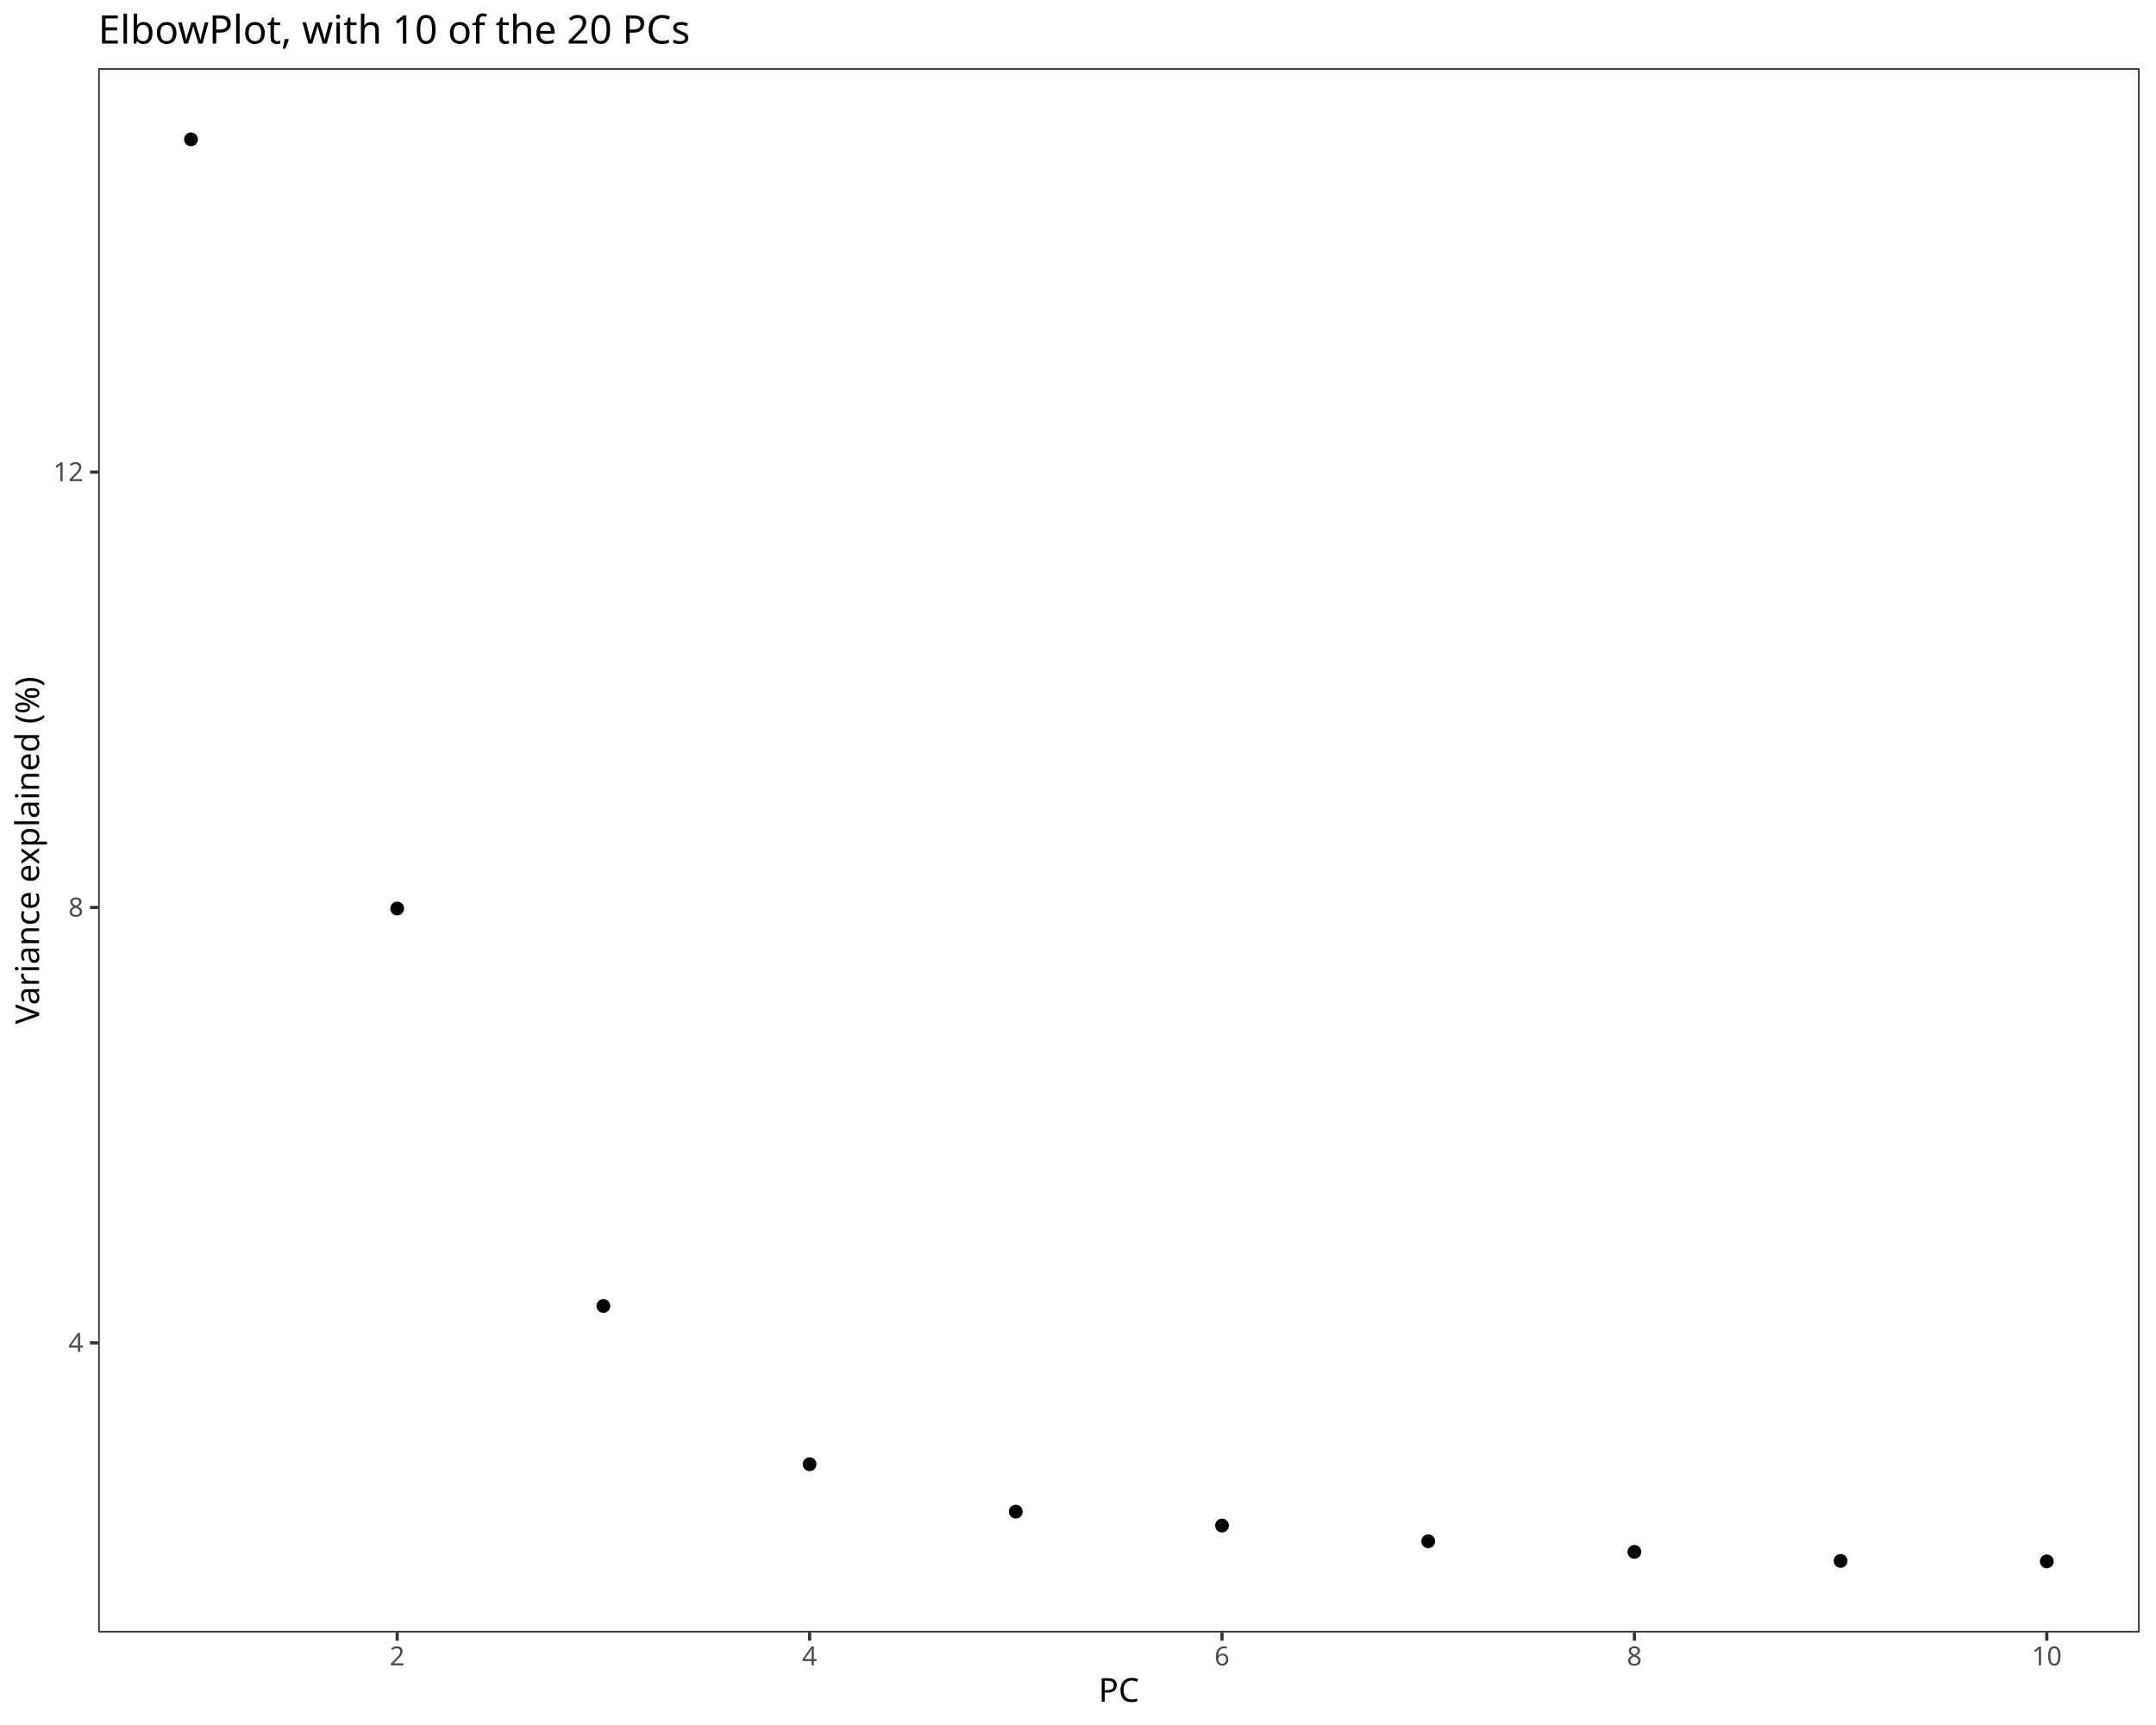
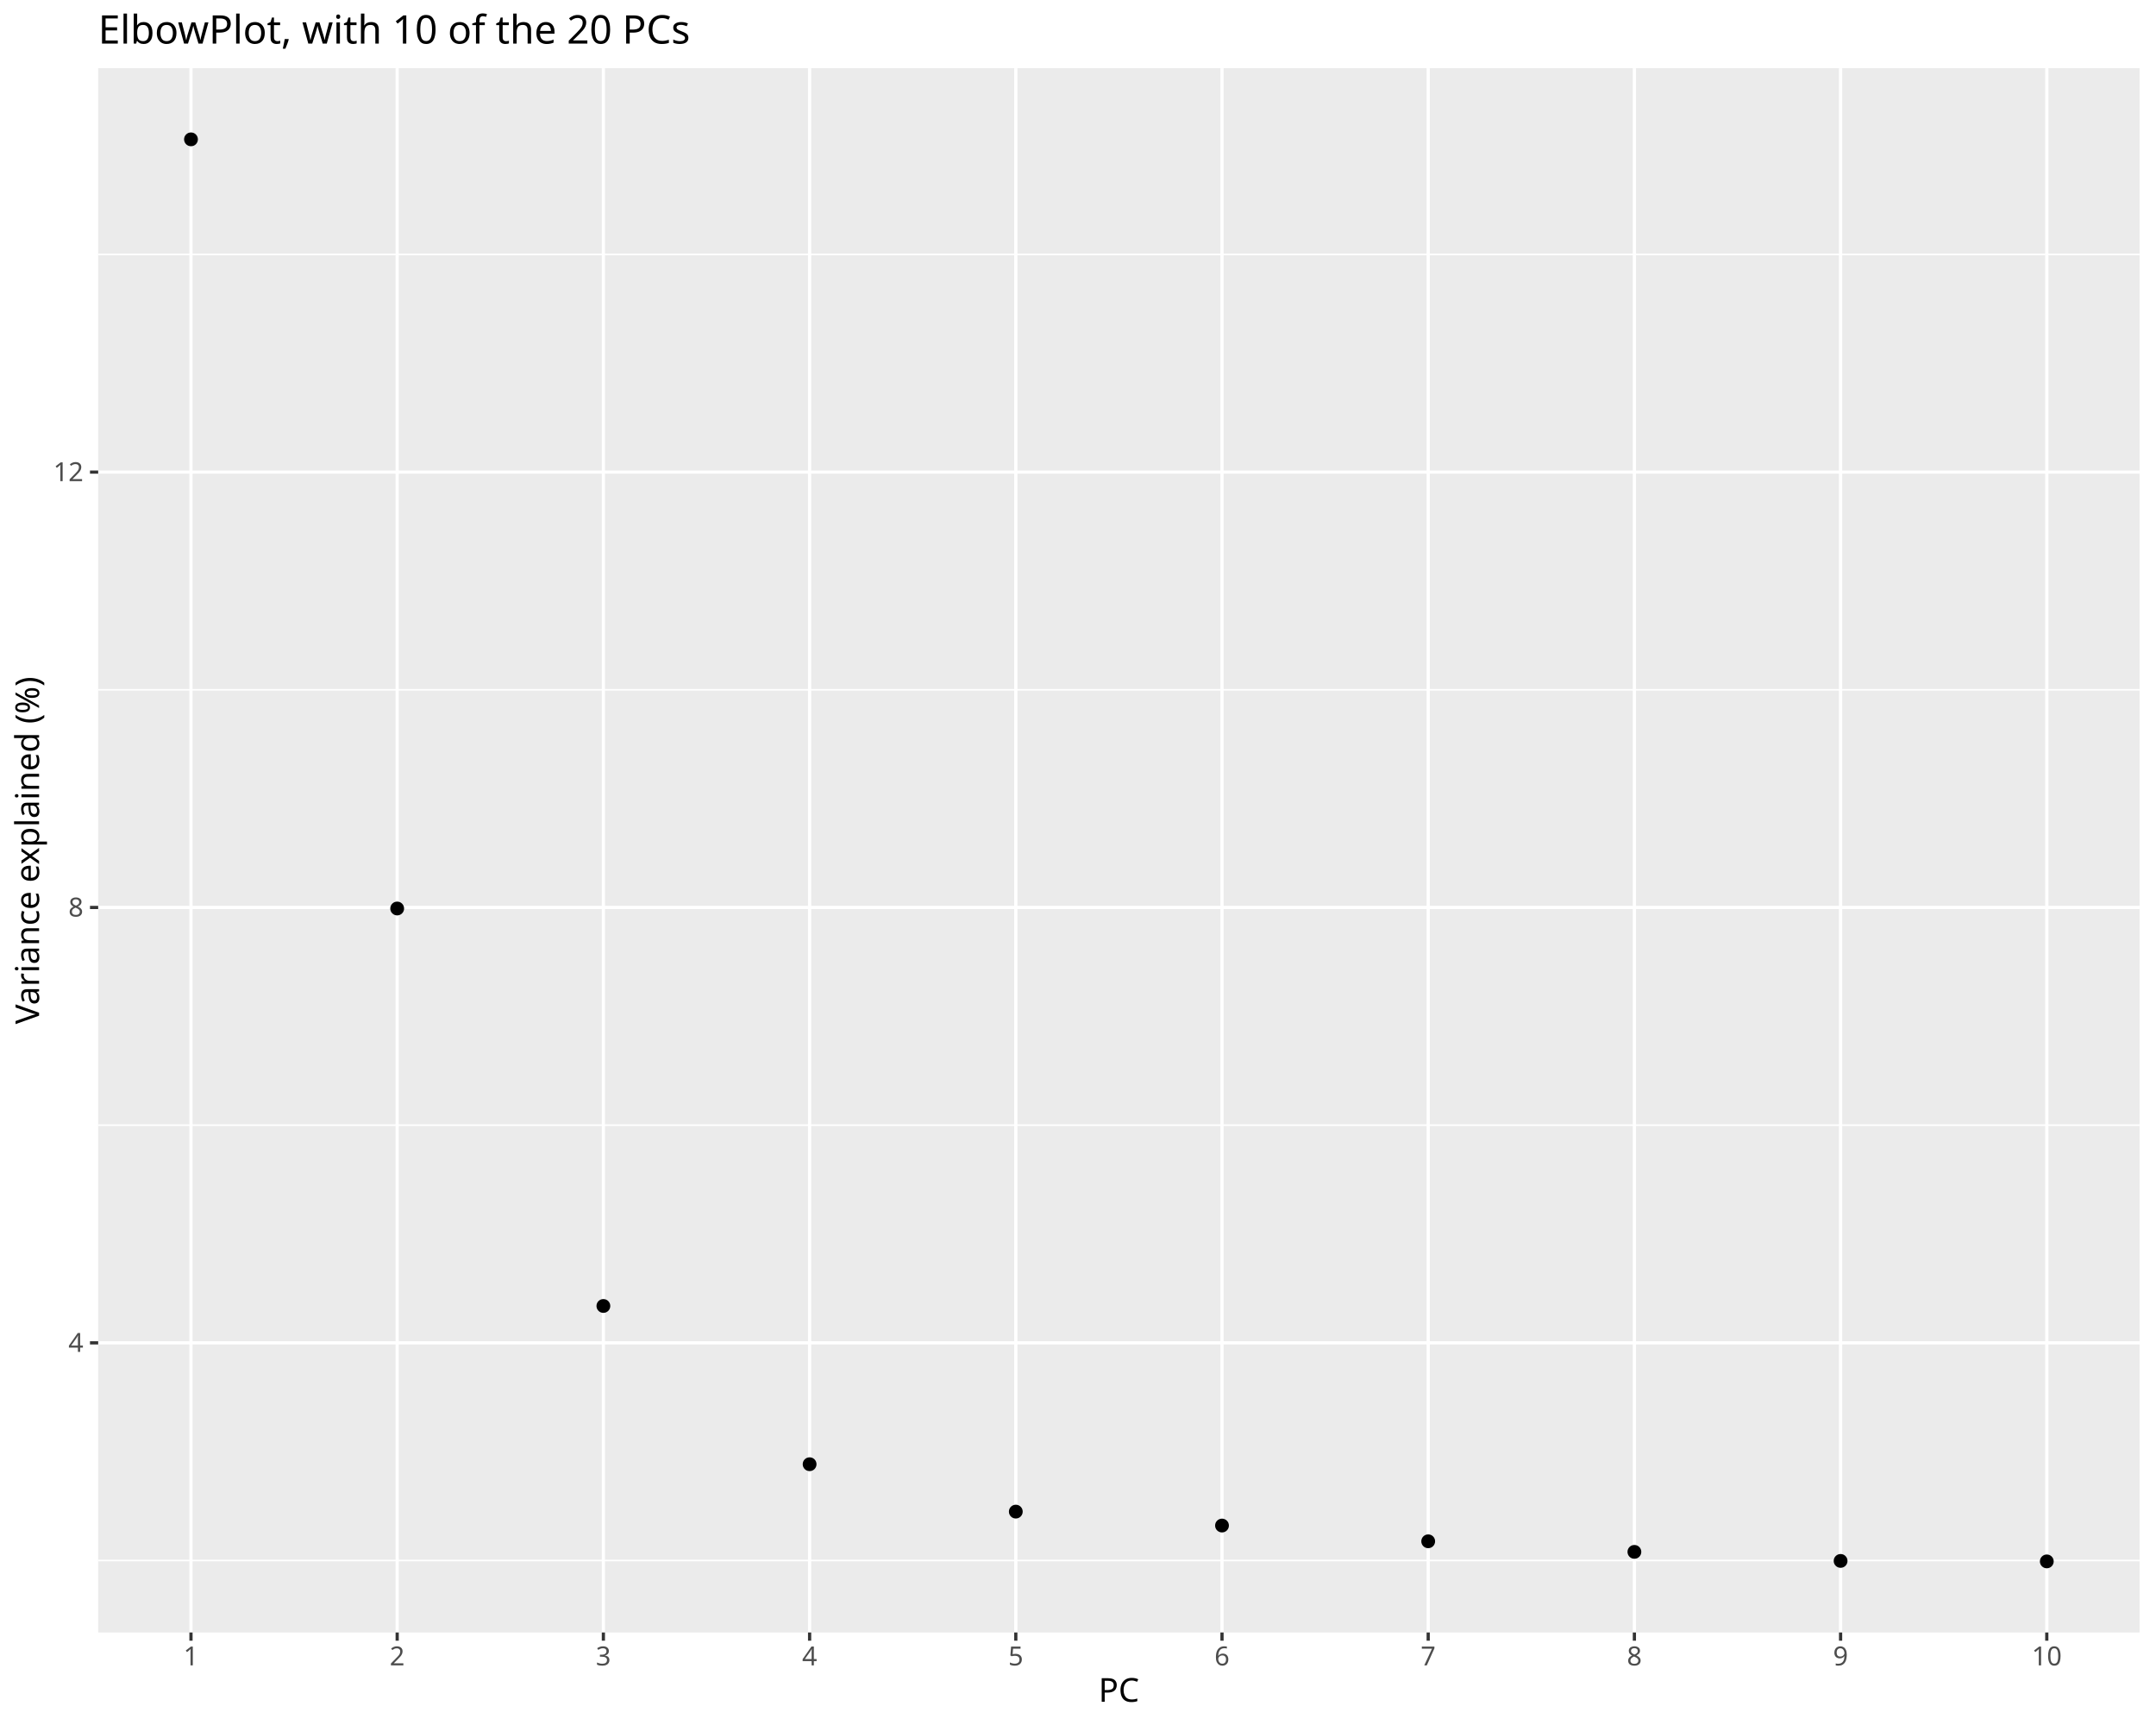
<svg xmlns="http://www.w3.org/2000/svg" class="svglite" data-engine-version="2.0" width="720.00pt" height="576.00pt" viewBox="0 0 720.00 576.00">
  <defs>
    <style type="text/css">
    .svglite line, .svglite polyline, .svglite polygon, .svglite path, .svglite rect, .svglite circle {
      fill: none;
      stroke: #000000;
      stroke-linecap: round;
      stroke-linejoin: round;
      stroke-miterlimit: 10.00;
    }
  </style>
  </defs>
  <rect width="100%" height="100%" style="stroke: none; fill: #FFFFFF;" />
  <defs>
    <clipPath id="cpMC4wMHw3MjAuMDB8MC4wMHw1NzYuMDA=">
      <rect x="0.00" y="0.00" width="720.00" height="576.00" />
    </clipPath>
  </defs>
  <g clip-path="url(#cpMC4wMHw3MjAuMDB8MC4wMHw1NzYuMDA=)">
    <rect x="0.00" y="0.00" width="720.00" height="576.00" style="stroke-width: 1.07; stroke: #FFFFFF; fill: #FFFFFF;" />
  </g>
  <defs>
    <clipPath id="cpMzIuNzl8NzE0LjUyfDIyLjc4fDU0NS4xMQ==">
      <rect x="32.79" y="22.78" width="681.73" height="522.33" />
    </clipPath>
  </defs>
  <g clip-path="url(#cpMzIuNzl8NzE0LjUyfDIyLjc4fDU0NS4xMQ==)">
-     <rect x="32.79" y="22.78" width="681.73" height="522.33" style="stroke-width: 1.07; stroke: none; fill: #FFFFFF;" />
+     <rect x="32.79" y="22.78" width="681.73" height="522.33" style="stroke-width: 1.07; stroke: none; fill: #EBEBEB;" />
+     <polyline points="32.79,521.08 714.52,521.08 " style="stroke-width: 0.53; stroke: #FFFFFF; stroke-linecap: butt;" />
+     <polyline points="32.79,375.70 714.52,375.70 " style="stroke-width: 0.53; stroke: #FFFFFF; stroke-linecap: butt;" />
+     <polyline points="32.79,230.33 714.52,230.33 " style="stroke-width: 0.53; stroke: #FFFFFF; stroke-linecap: butt;" />
+     <polyline points="32.79,84.95 714.52,84.95 " style="stroke-width: 0.53; stroke: #FFFFFF; stroke-linecap: butt;" />
+     <polyline points="32.79,448.39 714.52,448.39 " style="stroke-width: 1.07; stroke: #FFFFFF; stroke-linecap: butt;" />
+     <polyline points="32.79,303.02 714.52,303.02 " style="stroke-width: 1.07; stroke: #FFFFFF; stroke-linecap: butt;" />
+     <polyline points="32.79,157.64 714.52,157.64 " style="stroke-width: 1.07; stroke: #FFFFFF; stroke-linecap: butt;" />
+     <polyline points="63.78,545.11 63.78,22.78 " style="stroke-width: 1.07; stroke: #FFFFFF; stroke-linecap: butt;" />
+     <polyline points="132.64,545.11 132.64,22.78 " style="stroke-width: 1.07; stroke: #FFFFFF; stroke-linecap: butt;" />
+     <polyline points="201.50,545.11 201.50,22.78 " style="stroke-width: 1.07; stroke: #FFFFFF; stroke-linecap: butt;" />
+     <polyline points="270.37,545.11 270.37,22.78 " style="stroke-width: 1.07; stroke: #FFFFFF; stroke-linecap: butt;" />
+     <polyline points="339.23,545.11 339.23,22.78 " style="stroke-width: 1.07; stroke: #FFFFFF; stroke-linecap: butt;" />
+     <polyline points="408.09,545.11 408.09,22.78 " style="stroke-width: 1.07; stroke: #FFFFFF; stroke-linecap: butt;" />
+     <polyline points="476.95,545.11 476.95,22.78 " style="stroke-width: 1.07; stroke: #FFFFFF; stroke-linecap: butt;" />
+     <polyline points="545.81,545.11 545.81,22.78 " style="stroke-width: 1.07; stroke: #FFFFFF; stroke-linecap: butt;" />
+     <polyline points="614.67,545.11 614.67,22.78 " style="stroke-width: 1.07; stroke: #FFFFFF; stroke-linecap: butt;" />
+     <polyline points="683.53,545.11 683.53,22.78 " style="stroke-width: 1.07; stroke: #FFFFFF; stroke-linecap: butt;" />
    <circle cx="63.78" cy="46.53" r="1.95" style="stroke-width: 0.71; fill: #000000;" />
    <circle cx="132.64" cy="303.36" r="1.95" style="stroke-width: 0.71; fill: #000000;" />
    <circle cx="201.50" cy="436.08" r="1.95" style="stroke-width: 0.71; fill: #000000;" />
    <circle cx="270.37" cy="488.92" r="1.95" style="stroke-width: 0.71; fill: #000000;" />
    <circle cx="339.23" cy="504.75" r="1.95" style="stroke-width: 0.71; fill: #000000;" />
    <circle cx="408.09" cy="509.40" r="1.95" style="stroke-width: 0.71; fill: #000000;" />
    <circle cx="476.95" cy="514.66" r="1.95" style="stroke-width: 0.71; fill: #000000;" />
    <circle cx="545.81" cy="518.19" r="1.95" style="stroke-width: 0.71; fill: #000000;" />
    <circle cx="614.67" cy="521.21" r="1.95" style="stroke-width: 0.71; fill: #000000;" />
    <circle cx="683.53" cy="521.37" r="1.95" style="stroke-width: 0.71; fill: #000000;" />
-     <rect x="32.79" y="22.78" width="681.73" height="522.33" style="stroke-width: 1.07; stroke: #333333;" />
  </g>
  <g clip-path="url(#cpMC4wMHw3MjAuMDB8MC4wMHw1NzYuMDA=)">
    <text x="27.86" y="451.42" text-anchor="end" style="font-size: 8.80px; fill: #4D4D4D; font-family: sans;" textLength="4.89px" lengthAdjust="spacingAndGlyphs">4</text>
    <text x="27.86" y="306.04" text-anchor="end" style="font-size: 8.80px; fill: #4D4D4D; font-family: sans;" textLength="4.89px" lengthAdjust="spacingAndGlyphs">8</text>
    <text x="27.86" y="160.67" text-anchor="end" style="font-size: 8.80px; fill: #4D4D4D; font-family: sans;" textLength="9.79px" lengthAdjust="spacingAndGlyphs">12</text>
    <polyline points="30.05,448.39 32.79,448.39 " style="stroke-width: 1.07; stroke: #333333; stroke-linecap: butt;" />
    <polyline points="30.05,303.02 32.79,303.02 " style="stroke-width: 1.07; stroke: #333333; stroke-linecap: butt;" />
    <polyline points="30.05,157.64 32.79,157.64 " style="stroke-width: 1.07; stroke: #333333; stroke-linecap: butt;" />
+     <polyline points="63.78,547.85 63.78,545.11 " style="stroke-width: 1.07; stroke: #333333; stroke-linecap: butt;" />
    <polyline points="132.64,547.85 132.64,545.11 " style="stroke-width: 1.07; stroke: #333333; stroke-linecap: butt;" />
+     <polyline points="201.50,547.85 201.50,545.11 " style="stroke-width: 1.07; stroke: #333333; stroke-linecap: butt;" />
    <polyline points="270.37,547.85 270.37,545.11 " style="stroke-width: 1.07; stroke: #333333; stroke-linecap: butt;" />
+     <polyline points="339.23,547.85 339.23,545.11 " style="stroke-width: 1.07; stroke: #333333; stroke-linecap: butt;" />
    <polyline points="408.09,547.85 408.09,545.11 " style="stroke-width: 1.07; stroke: #333333; stroke-linecap: butt;" />
+     <polyline points="476.95,547.85 476.95,545.11 " style="stroke-width: 1.07; stroke: #333333; stroke-linecap: butt;" />
    <polyline points="545.81,547.85 545.81,545.11 " style="stroke-width: 1.07; stroke: #333333; stroke-linecap: butt;" />
+     <polyline points="614.67,547.85 614.67,545.11 " style="stroke-width: 1.07; stroke: #333333; stroke-linecap: butt;" />
    <polyline points="683.53,547.85 683.53,545.11 " style="stroke-width: 1.07; stroke: #333333; stroke-linecap: butt;" />
+     <text x="63.78" y="556.10" text-anchor="middle" style="font-size: 8.80px; fill: #4D4D4D; font-family: sans;" textLength="4.89px" lengthAdjust="spacingAndGlyphs">1</text>
    <text x="132.64" y="556.10" text-anchor="middle" style="font-size: 8.80px; fill: #4D4D4D; font-family: sans;" textLength="4.89px" lengthAdjust="spacingAndGlyphs">2</text>
+     <text x="201.50" y="556.10" text-anchor="middle" style="font-size: 8.80px; fill: #4D4D4D; font-family: sans;" textLength="4.89px" lengthAdjust="spacingAndGlyphs">3</text>
    <text x="270.37" y="556.10" text-anchor="middle" style="font-size: 8.80px; fill: #4D4D4D; font-family: sans;" textLength="4.89px" lengthAdjust="spacingAndGlyphs">4</text>
+     <text x="339.23" y="556.10" text-anchor="middle" style="font-size: 8.80px; fill: #4D4D4D; font-family: sans;" textLength="4.89px" lengthAdjust="spacingAndGlyphs">5</text>
    <text x="408.09" y="556.10" text-anchor="middle" style="font-size: 8.80px; fill: #4D4D4D; font-family: sans;" textLength="4.89px" lengthAdjust="spacingAndGlyphs">6</text>
+     <text x="476.95" y="556.10" text-anchor="middle" style="font-size: 8.80px; fill: #4D4D4D; font-family: sans;" textLength="4.89px" lengthAdjust="spacingAndGlyphs">7</text>
    <text x="545.81" y="556.10" text-anchor="middle" style="font-size: 8.80px; fill: #4D4D4D; font-family: sans;" textLength="4.89px" lengthAdjust="spacingAndGlyphs">8</text>
+     <text x="614.67" y="556.10" text-anchor="middle" style="font-size: 8.80px; fill: #4D4D4D; font-family: sans;" textLength="4.89px" lengthAdjust="spacingAndGlyphs">9</text>
    <text x="683.53" y="556.10" text-anchor="middle" style="font-size: 8.80px; fill: #4D4D4D; font-family: sans;" textLength="9.79px" lengthAdjust="spacingAndGlyphs">10</text>
    <text x="373.66" y="568.24" text-anchor="middle" style="font-size: 11.00px; font-family: sans;" textLength="15.29px" lengthAdjust="spacingAndGlyphs">PC</text>
    <text transform="translate(13.05,283.95) rotate(-90)" text-anchor="middle" style="font-size: 11.00px; font-family: sans;" textLength="113.74px" lengthAdjust="spacingAndGlyphs">Variance explained (%)</text>
    <text x="32.79" y="14.56" style="font-size: 13.20px; font-family: sans;" textLength="191.52px" lengthAdjust="spacingAndGlyphs">ElbowPlot, with 10 of the 20 PCs</text>
  </g>
</svg>
